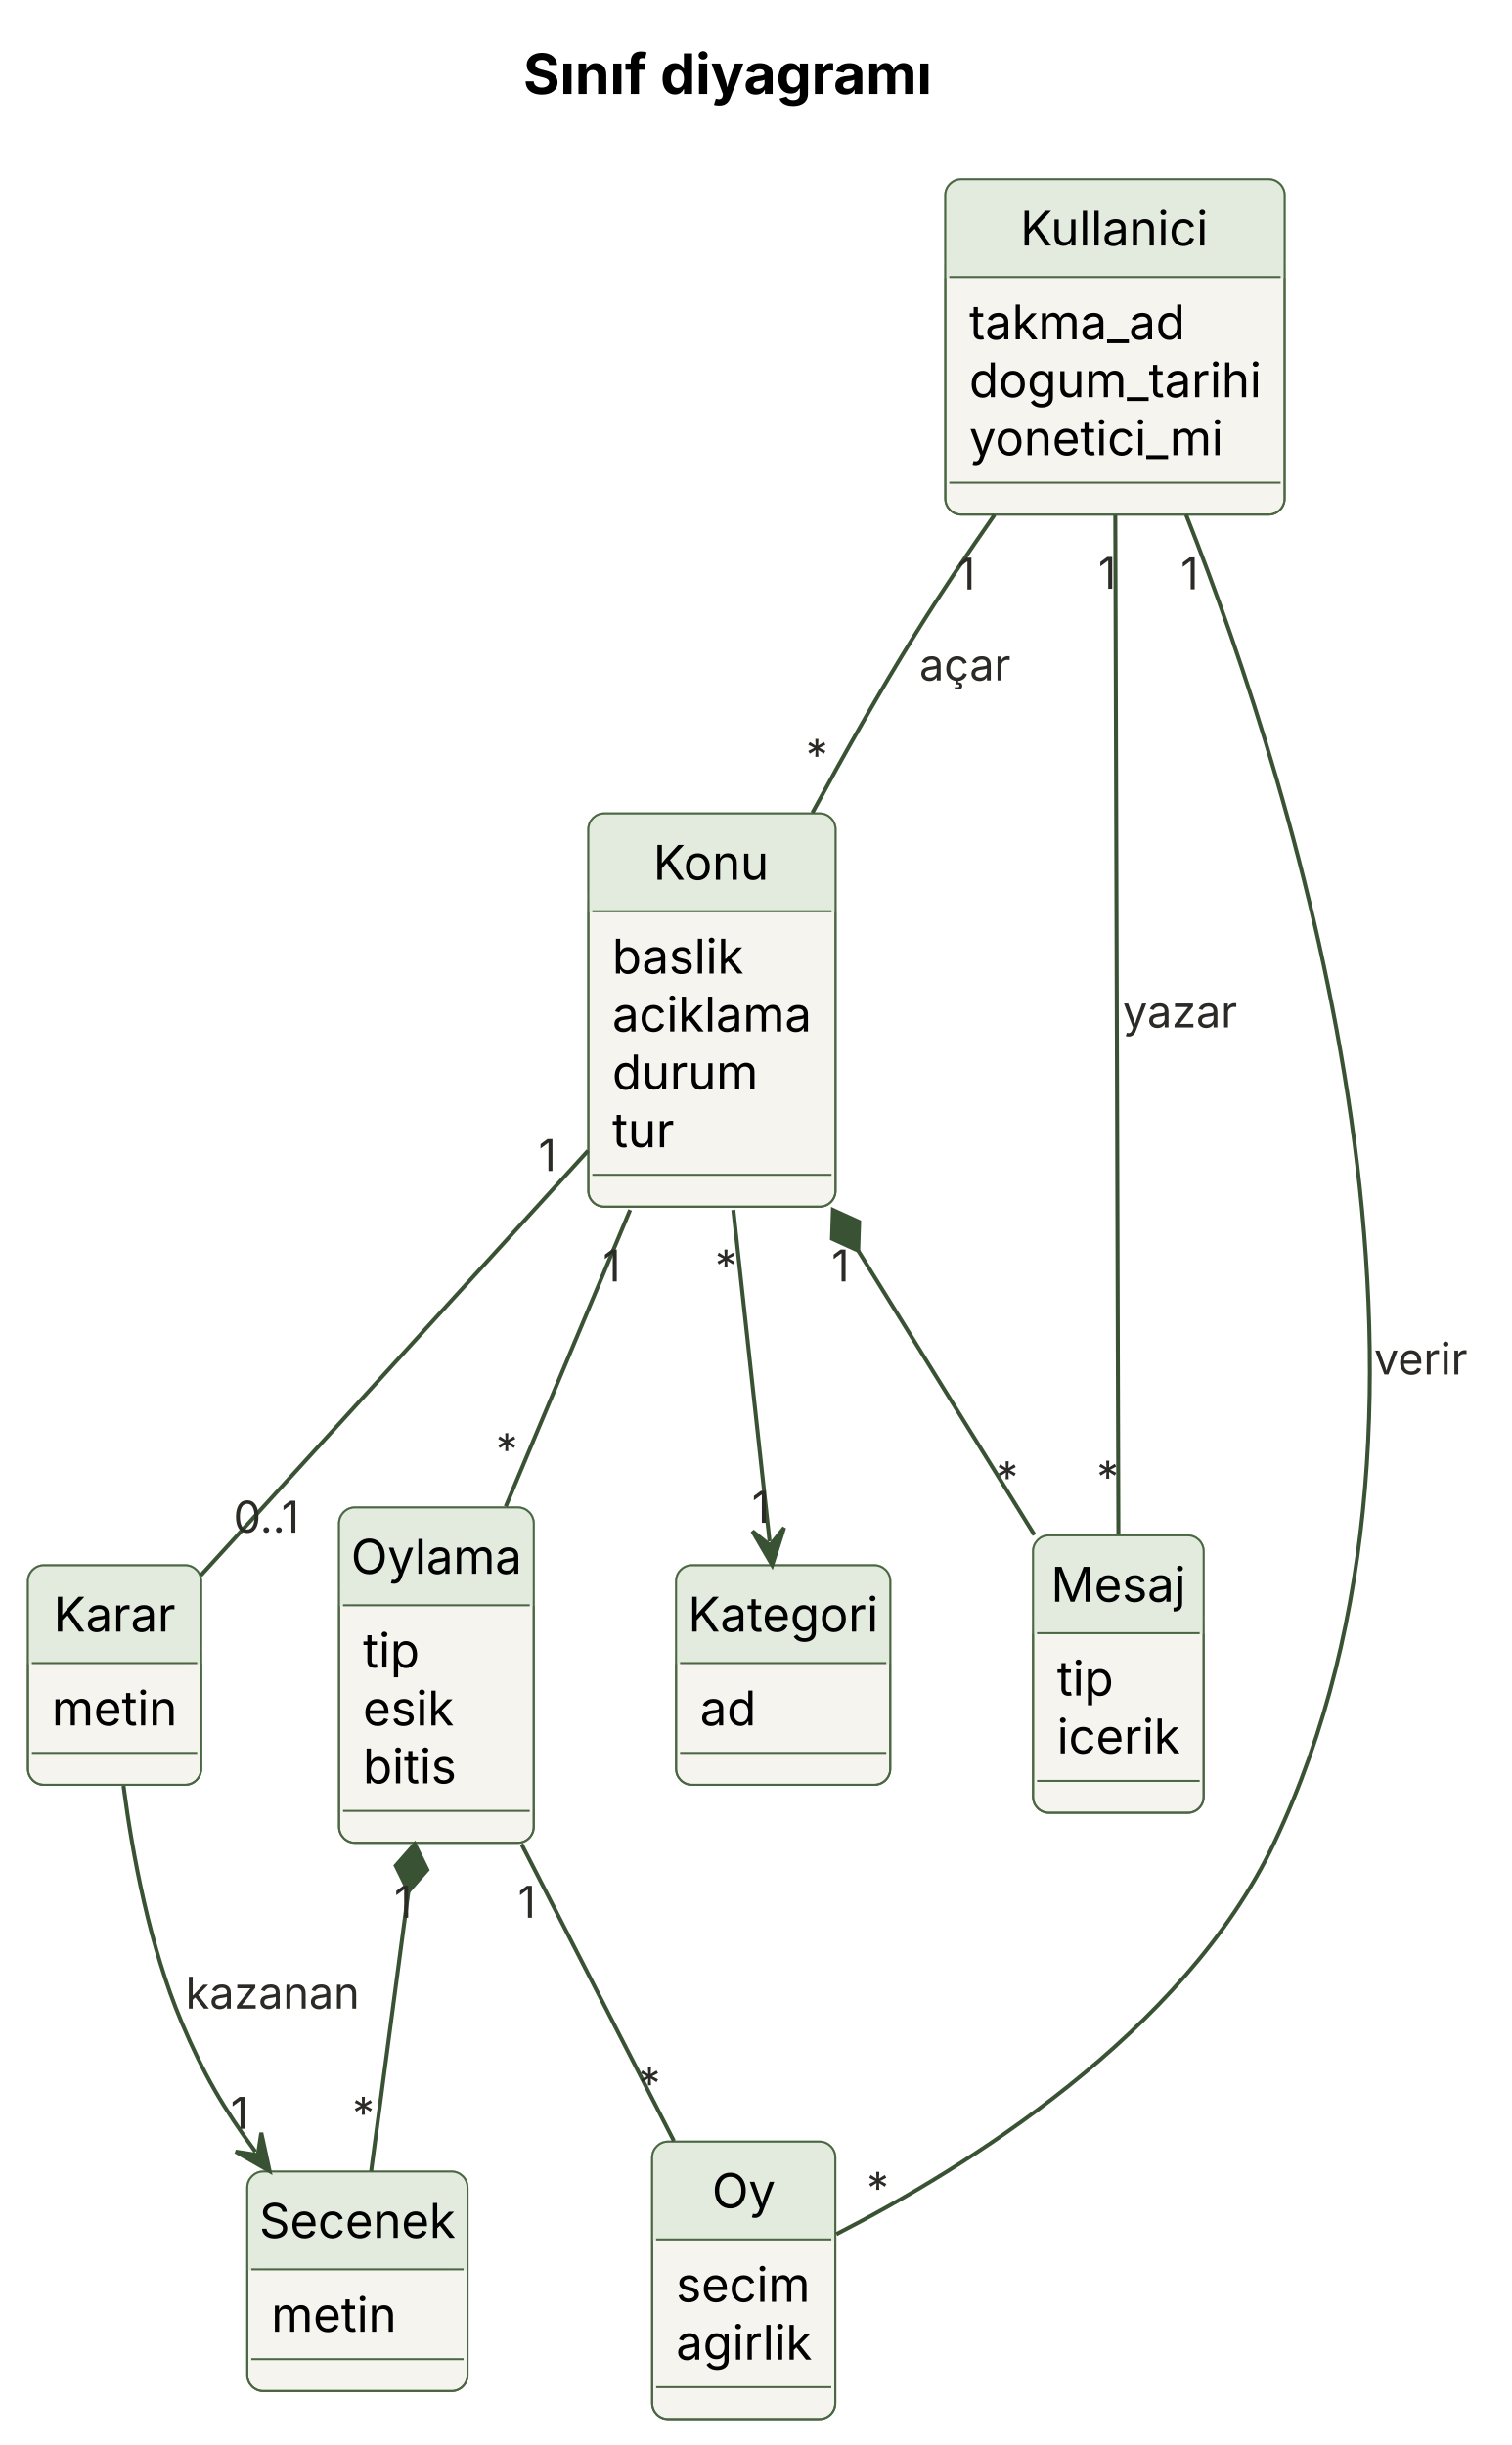
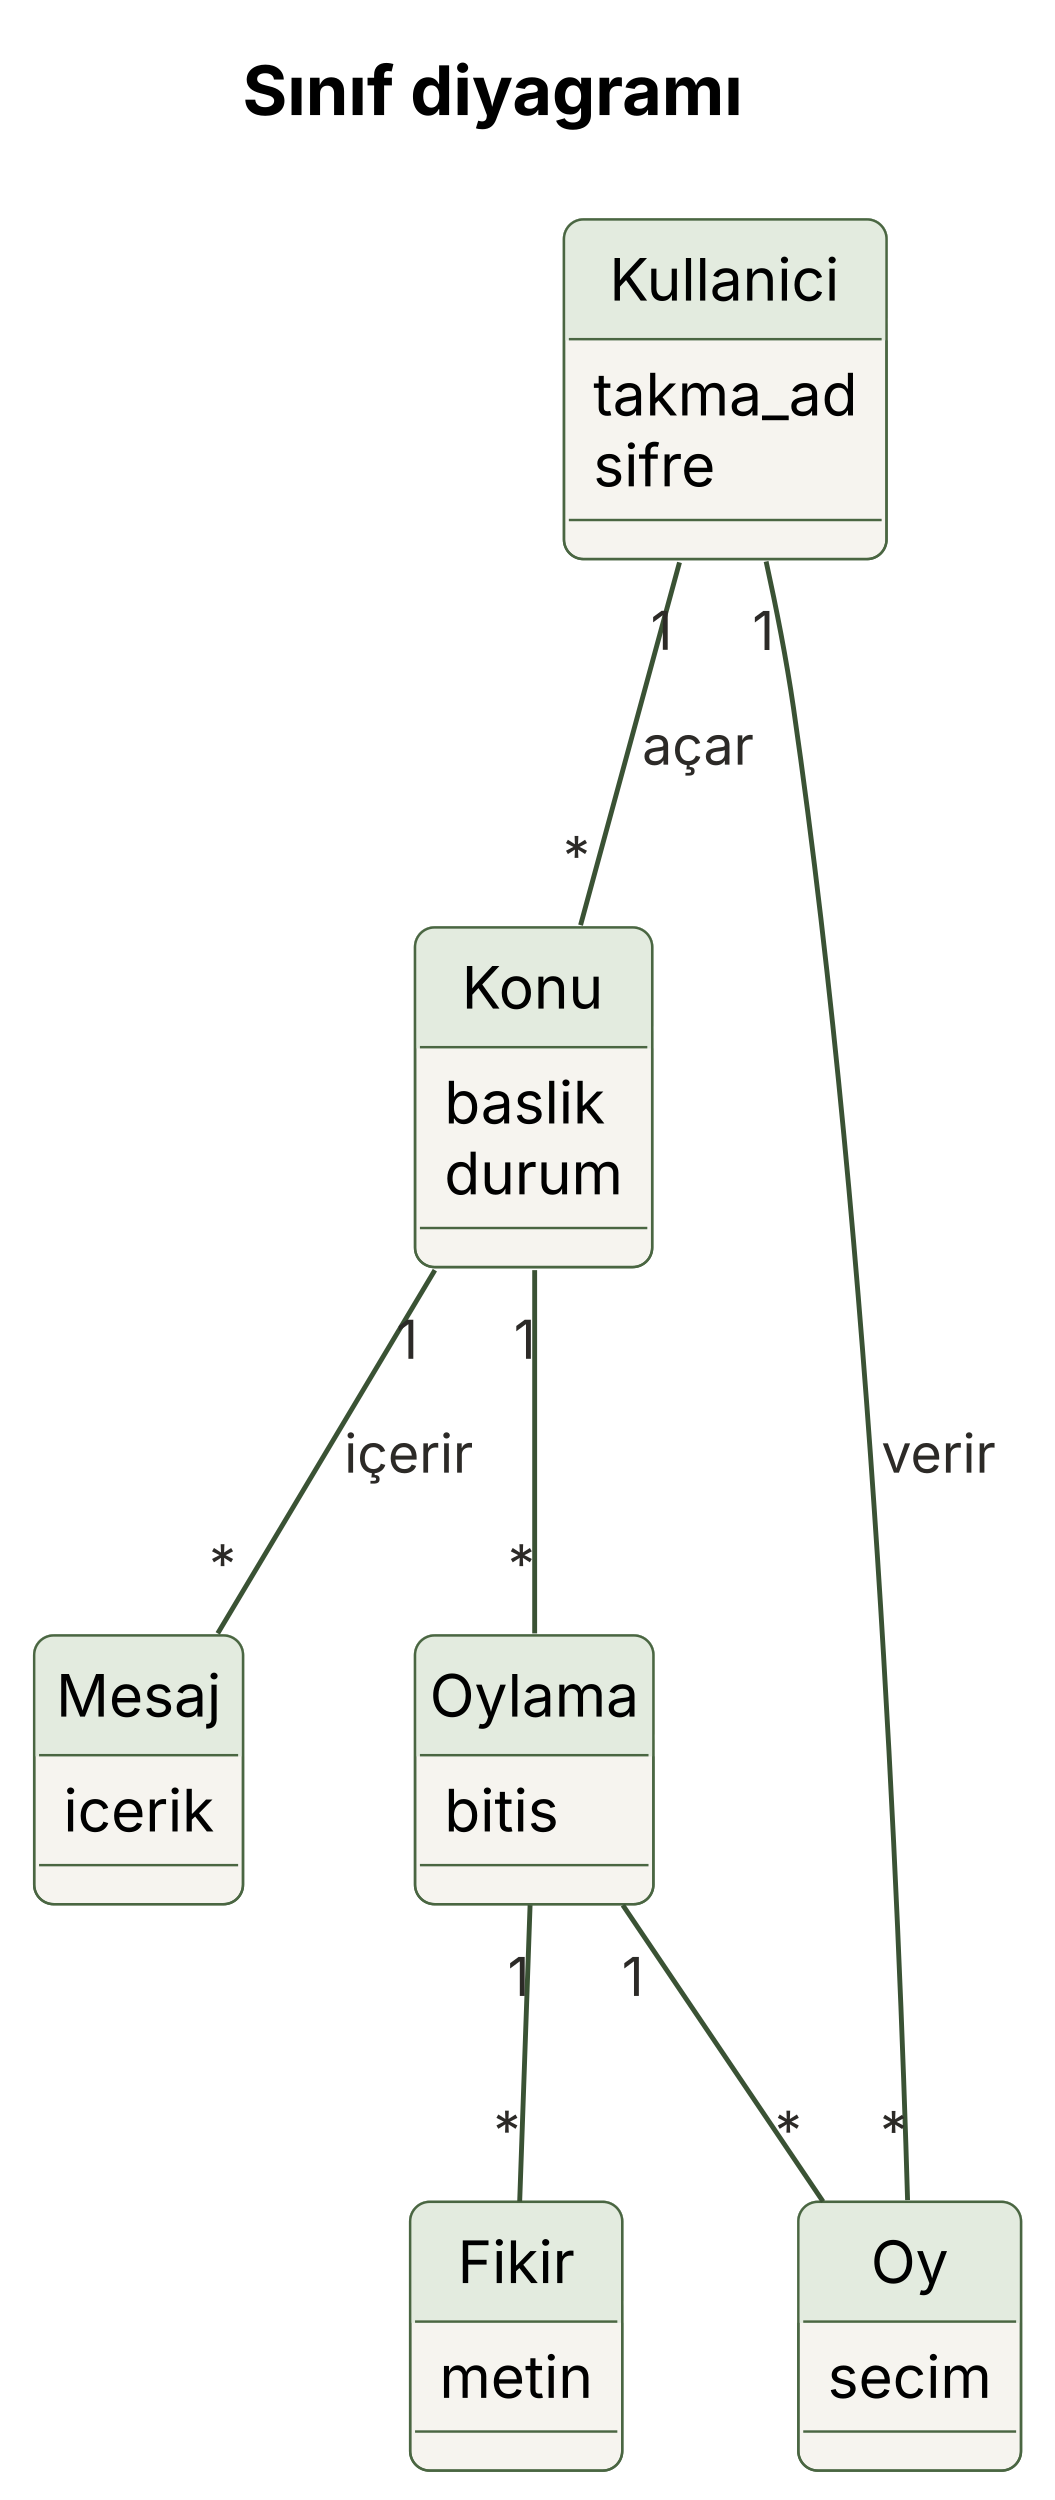
- <svg xmlns="http://www.w3.org/2000/svg" contentStyleType="text/css" data-diagram-type="CLASS" height="613px" preserveAspectRatio="none" style="width:379px;height:613px;background:#FFFFFF;" version="1.1" viewBox="0 0 379 613" width="379px" zoomAndPan="magnify">
+ <svg xmlns="http://www.w3.org/2000/svg" contentStyleType="text/css" data-diagram-type="CLASS" height="512px" preserveAspectRatio="none" style="width:216px;height:512px;background:#FFFFFF;" version="1.1" viewBox="0 0 216 512" width="216px" zoomAndPan="magnify">
  <defs />
  <g>
    <g class="title" data-source-line="2">
-       <text fill="#000000" font-family="Inter" font-size="14" font-weight="bold" lengthAdjust="spacing" textLength="102.778" x="131.196" y="23.562">Sınıf diyagramı</text>
+       <text fill="#000000" font-family="Inter" font-size="14" font-weight="bold" lengthAdjust="spacing" textLength="102.778" x="49.663" y="23.562">Sınıf diyagramı</text>
    </g>
    <g class="entity" data-entity="Kullanici" data-source-line="4" data-uid="ent0002" id="entity_Kullanici">
-       <rect fill="#F6F4EF" height="84.078" rx="4" ry="4" style="stroke:#4A6642;stroke-width:0.5;" width="85.072" x="237" y="44.94" />
-       <rect fill="#E3EBDF" height="24.52" rx="4" ry="4" style="stroke:#E3EBDF;stroke-width:0.5;" width="85.072" x="237" y="44.94" />
-       <rect fill="#E3EBDF" height="4" style="stroke:#E3EBDF;stroke-width:0.5;" width="85.072" x="237" y="65.459" />
-       <rect fill="none" height="84.078" rx="4" ry="4" style="stroke:#4A6642;stroke-width:0.5;" width="85.072" x="237" y="44.94" />
-       <text fill="#000000" font-family="Inter" font-size="12" lengthAdjust="spacing" textLength="47.467" x="255.803" y="61.565">Kullanici</text>
-       <line style="stroke:#4A6642;stroke-width:0.5;" x1="238" x2="321.072" y1="69.459" y2="69.459" />
-       <text fill="#000000" font-family="Inter" font-size="12" lengthAdjust="spacing" textLength="54.059" x="243" y="85.084">takma_ad</text>
-       <text fill="#000000" font-family="Inter" font-size="12" lengthAdjust="spacing" textLength="73.072" x="243" y="99.603">dogum_tarihi</text>
-       <text fill="#000000" font-family="Inter" font-size="12" lengthAdjust="spacing" textLength="63.51" x="243" y="114.123">yonetici_mi</text>
-       <line style="stroke:#4A6642;stroke-width:0.5;" x1="238" x2="321.072" y1="121.018" y2="121.018" />
+       <rect fill="#F6F4EF" height="69.559" rx="4" ry="4" style="stroke:#4A6642;stroke-width:0.5;" width="66.059" x="115.5" y="44.94" />
+       <rect fill="#E3EBDF" height="24.52" rx="4" ry="4" style="stroke:#E3EBDF;stroke-width:0.5;" width="66.059" x="115.5" y="44.94" />
+       <rect fill="#E3EBDF" height="4" style="stroke:#E3EBDF;stroke-width:0.5;" width="66.059" x="115.5" y="65.459" />
+       <rect fill="none" height="69.559" rx="4" ry="4" style="stroke:#4A6642;stroke-width:0.5;" width="66.059" x="115.5" y="44.94" />
+       <text fill="#000000" font-family="Inter" font-size="12" lengthAdjust="spacing" textLength="47.467" x="124.796" y="61.565">Kullanici</text>
+       <line style="stroke:#4A6642;stroke-width:0.5;" x1="116.5" x2="180.559" y1="69.459" y2="69.459" />
+       <text fill="#000000" font-family="Inter" font-size="12" lengthAdjust="spacing" textLength="54.059" x="121.5" y="85.084">takma_ad</text>
+       <text fill="#000000" font-family="Inter" font-size="12" lengthAdjust="spacing" textLength="25.195" x="121.5" y="99.603">sifre</text>
+       <line style="stroke:#4A6642;stroke-width:0.5;" x1="116.5" x2="180.559" y1="106.498" y2="106.498" />
    </g>
-     <g class="entity" data-entity="Kategori" data-source-line="9" data-uid="ent0003" id="entity_Kategori">
-       <rect fill="#F6F4EF" height="55.039" rx="4" ry="4" style="stroke:#4A6642;stroke-width:0.5;" width="53.701" x="169.5" y="392.44" />
-       <rect fill="#E3EBDF" height="24.52" rx="4" ry="4" style="stroke:#E3EBDF;stroke-width:0.5;" width="53.701" x="169.5" y="392.44" />
-       <rect fill="#E3EBDF" height="4" style="stroke:#E3EBDF;stroke-width:0.5;" width="53.701" x="169.5" y="412.959" />
-       <rect fill="none" height="55.039" rx="4" ry="4" style="stroke:#4A6642;stroke-width:0.5;" width="53.701" x="169.5" y="392.44" />
-       <text fill="#000000" font-family="Inter" font-size="12" lengthAdjust="spacing" textLength="47.701" x="172.5" y="409.065">Kategori</text>
-       <line style="stroke:#4A6642;stroke-width:0.5;" x1="170.5" x2="222.201" y1="416.959" y2="416.959" />
-       <text fill="#000000" font-family="Inter" font-size="12" lengthAdjust="spacing" textLength="14.086" x="175.5" y="432.584">ad</text>
-       <line style="stroke:#4A6642;stroke-width:0.5;" x1="170.5" x2="222.201" y1="439.478" y2="439.478" />
+     <g class="entity" data-entity="Konu" data-source-line="8" data-uid="ent0003" id="entity_Konu">
+       <rect fill="#F6F4EF" height="69.559" rx="4" ry="4" style="stroke:#4A6642;stroke-width:0.5;" width="48.568" x="85" y="189.94" />
+       <rect fill="#E3EBDF" height="24.52" rx="4" ry="4" style="stroke:#E3EBDF;stroke-width:0.5;" width="48.568" x="85" y="189.94" />
+       <rect fill="#E3EBDF" height="4" style="stroke:#E3EBDF;stroke-width:0.5;" width="48.568" x="85" y="210.459" />
+       <rect fill="none" height="69.559" rx="4" ry="4" style="stroke:#4A6642;stroke-width:0.5;" width="48.568" x="85" y="189.94" />
+       <text fill="#000000" font-family="Inter" font-size="12" lengthAdjust="spacing" textLength="29.443" x="94.562" y="206.565">Konu</text>
+       <line style="stroke:#4A6642;stroke-width:0.5;" x1="86" x2="132.568" y1="214.459" y2="214.459" />
+       <text fill="#000000" font-family="Inter" font-size="12" lengthAdjust="spacing" textLength="32.818" x="91" y="230.084">baslik</text>
+       <text fill="#000000" font-family="Inter" font-size="12" lengthAdjust="spacing" textLength="36.568" x="91" y="244.603">durum</text>
+       <line style="stroke:#4A6642;stroke-width:0.5;" x1="86" x2="132.568" y1="251.498" y2="251.498" />
    </g>
-     <g class="entity" data-entity="Konu" data-source-line="12" data-uid="ent0004" id="entity_Konu">
-       <rect fill="#F6F4EF" height="98.598" rx="4" ry="4" style="stroke:#4A6642;stroke-width:0.5;" width="61.98" x="147.5" y="203.94" />
-       <rect fill="#E3EBDF" height="24.52" rx="4" ry="4" style="stroke:#E3EBDF;stroke-width:0.5;" width="61.98" x="147.5" y="203.94" />
-       <rect fill="#E3EBDF" height="4" style="stroke:#E3EBDF;stroke-width:0.5;" width="61.98" x="147.5" y="224.459" />
-       <rect fill="none" height="98.598" rx="4" ry="4" style="stroke:#4A6642;stroke-width:0.5;" width="61.98" x="147.5" y="203.94" />
-       <text fill="#000000" font-family="Inter" font-size="12" lengthAdjust="spacing" textLength="29.443" x="163.769" y="220.565">Konu</text>
-       <line style="stroke:#4A6642;stroke-width:0.5;" x1="148.5" x2="208.481" y1="228.459" y2="228.459" />
-       <text fill="#000000" font-family="Inter" font-size="12" lengthAdjust="spacing" textLength="32.818" x="153.5" y="244.084">baslik</text>
-       <text fill="#000000" font-family="Inter" font-size="12" lengthAdjust="spacing" textLength="49.98" x="153.5" y="258.603">aciklama</text>
-       <text fill="#000000" font-family="Inter" font-size="12" lengthAdjust="spacing" textLength="36.568" x="153.5" y="273.123">durum</text>
-       <text fill="#000000" font-family="Inter" font-size="12" lengthAdjust="spacing" textLength="15.539" x="153.5" y="287.643">tur</text>
-       <line style="stroke:#4A6642;stroke-width:0.5;" x1="148.5" x2="208.481" y1="294.537" y2="294.537" />
+     <g class="entity" data-entity="Mesaj" data-source-line="12" data-uid="ent0004" id="entity_Mesaj">
+       <rect fill="#F6F4EF" height="55.039" rx="4" ry="4" style="stroke:#4A6642;stroke-width:0.5;" width="42.768" x="7" y="334.94" />
+       <rect fill="#E3EBDF" height="24.52" rx="4" ry="4" style="stroke:#E3EBDF;stroke-width:0.5;" width="42.768" x="7" y="334.94" />
+       <rect fill="#E3EBDF" height="4" style="stroke:#E3EBDF;stroke-width:0.5;" width="42.768" x="7" y="355.459" />
+       <rect fill="none" height="55.039" rx="4" ry="4" style="stroke:#4A6642;stroke-width:0.5;" width="42.768" x="7" y="334.94" />
+       <text fill="#000000" font-family="Inter" font-size="12" lengthAdjust="spacing" textLength="33.815" x="11.477" y="351.565">Mesaj</text>
+       <line style="stroke:#4A6642;stroke-width:0.5;" x1="8" x2="48.768" y1="359.459" y2="359.459" />
+       <text fill="#000000" font-family="Inter" font-size="12" lengthAdjust="spacing" textLength="30.768" x="13" y="375.084">icerik</text>
+       <line style="stroke:#4A6642;stroke-width:0.5;" x1="8" x2="48.768" y1="381.978" y2="381.978" />
    </g>
-     <g class="entity" data-entity="Mesaj" data-source-line="18" data-uid="ent0005" id="entity_Mesaj">
-       <rect fill="#F6F4EF" height="69.559" rx="4" ry="4" style="stroke:#4A6642;stroke-width:0.5;" width="42.768" x="259" y="384.94" />
-       <rect fill="#E3EBDF" height="24.52" rx="4" ry="4" style="stroke:#E3EBDF;stroke-width:0.5;" width="42.768" x="259" y="384.94" />
-       <rect fill="#E3EBDF" height="4" style="stroke:#E3EBDF;stroke-width:0.5;" width="42.768" x="259" y="405.459" />
-       <rect fill="none" height="69.559" rx="4" ry="4" style="stroke:#4A6642;stroke-width:0.5;" width="42.768" x="259" y="384.94" />
-       <text fill="#000000" font-family="Inter" font-size="12" lengthAdjust="spacing" textLength="33.815" x="263.477" y="401.565">Mesaj</text>
-       <line style="stroke:#4A6642;stroke-width:0.5;" x1="260" x2="300.768" y1="409.459" y2="409.459" />
-       <text fill="#000000" font-family="Inter" font-size="12" lengthAdjust="spacing" textLength="14.18" x="265" y="425.084">tip</text>
-       <text fill="#000000" font-family="Inter" font-size="12" lengthAdjust="spacing" textLength="30.768" x="265" y="439.603">icerik</text>
-       <line style="stroke:#4A6642;stroke-width:0.5;" x1="260" x2="300.768" y1="446.498" y2="446.498" />
+     <g class="entity" data-entity="Oylama" data-source-line="15" data-uid="ent0005" id="entity_Oylama">
+       <rect fill="#F6F4EF" height="55.039" rx="4" ry="4" style="stroke:#4A6642;stroke-width:0.5;" width="48.815" x="85" y="334.94" />
+       <rect fill="#E3EBDF" height="24.52" rx="4" ry="4" style="stroke:#E3EBDF;stroke-width:0.5;" width="48.815" x="85" y="334.94" />
+       <rect fill="#E3EBDF" height="4" style="stroke:#E3EBDF;stroke-width:0.5;" width="48.815" x="85" y="355.459" />
+       <rect fill="none" height="55.039" rx="4" ry="4" style="stroke:#4A6642;stroke-width:0.5;" width="48.815" x="85" y="334.94" />
+       <text fill="#000000" font-family="Inter" font-size="12" lengthAdjust="spacing" textLength="42.815" x="88" y="351.565">Oylama</text>
+       <line style="stroke:#4A6642;stroke-width:0.5;" x1="86" x2="132.815" y1="359.459" y2="359.459" />
+       <text fill="#000000" font-family="Inter" font-size="12" lengthAdjust="spacing" textLength="23.42" x="91" y="375.084">bitis</text>
+       <line style="stroke:#4A6642;stroke-width:0.5;" x1="86" x2="132.815" y1="381.978" y2="381.978" />
    </g>
-     <g class="entity" data-entity="Oylama" data-source-line="22" data-uid="ent0006" id="entity_Oylama">
-       <rect fill="#F6F4EF" height="84.078" rx="4" ry="4" style="stroke:#4A6642;stroke-width:0.5;" width="48.815" x="85" y="377.94" />
-       <rect fill="#E3EBDF" height="24.52" rx="4" ry="4" style="stroke:#E3EBDF;stroke-width:0.5;" width="48.815" x="85" y="377.94" />
-       <rect fill="#E3EBDF" height="4" style="stroke:#E3EBDF;stroke-width:0.5;" width="48.815" x="85" y="398.459" />
-       <rect fill="none" height="84.078" rx="4" ry="4" style="stroke:#4A6642;stroke-width:0.5;" width="48.815" x="85" y="377.94" />
-       <text fill="#000000" font-family="Inter" font-size="12" lengthAdjust="spacing" textLength="42.815" x="88" y="394.565">Oylama</text>
-       <line style="stroke:#4A6642;stroke-width:0.5;" x1="86" x2="132.815" y1="402.459" y2="402.459" />
-       <text fill="#000000" font-family="Inter" font-size="12" lengthAdjust="spacing" textLength="14.18" x="91" y="418.084">tip</text>
-       <text fill="#000000" font-family="Inter" font-size="12" lengthAdjust="spacing" textLength="22.822" x="91" y="432.603">esik</text>
-       <text fill="#000000" font-family="Inter" font-size="12" lengthAdjust="spacing" textLength="23.42" x="91" y="447.123">bitis</text>
-       <line style="stroke:#4A6642;stroke-width:0.5;" x1="86" x2="132.815" y1="454.018" y2="454.018" />
+     <g class="entity" data-entity="Fikir" data-source-line="18" data-uid="ent0006" id="entity_Fikir">
+       <rect fill="#F6F4EF" height="55.039" rx="4" ry="4" style="stroke:#4A6642;stroke-width:0.5;" width="43.43" x="84" y="450.94" />
+       <rect fill="#E3EBDF" height="24.52" rx="4" ry="4" style="stroke:#E3EBDF;stroke-width:0.5;" width="43.43" x="84" y="450.94" />
+       <rect fill="#E3EBDF" height="4" style="stroke:#E3EBDF;stroke-width:0.5;" width="43.43" x="84" y="471.459" />
+       <rect fill="none" height="55.039" rx="4" ry="4" style="stroke:#4A6642;stroke-width:0.5;" width="43.43" x="84" y="450.94" />
+       <text fill="#000000" font-family="Inter" font-size="12" lengthAdjust="spacing" textLength="24" x="93.715" y="467.565">Fikir</text>
+       <line style="stroke:#4A6642;stroke-width:0.5;" x1="85" x2="126.43" y1="475.459" y2="475.459" />
+       <text fill="#000000" font-family="Inter" font-size="12" lengthAdjust="spacing" textLength="31.43" x="90" y="491.084">metin</text>
+       <line style="stroke:#4A6642;stroke-width:0.5;" x1="85" x2="126.43" y1="497.978" y2="497.978" />
    </g>
-     <g class="entity" data-entity="Secenek" data-source-line="27" data-uid="ent0007" id="entity_Secenek">
-       <rect fill="#F6F4EF" height="55.039" rx="4" ry="4" style="stroke:#4A6642;stroke-width:0.5;" width="55.219" x="62" y="544.439" />
-       <rect fill="#E3EBDF" height="24.52" rx="4" ry="4" style="stroke:#E3EBDF;stroke-width:0.5;" width="55.219" x="62" y="544.439" />
-       <rect fill="#E3EBDF" height="4" style="stroke:#E3EBDF;stroke-width:0.5;" width="55.219" x="62" y="564.959" />
-       <rect fill="none" height="55.039" rx="4" ry="4" style="stroke:#4A6642;stroke-width:0.5;" width="55.219" x="62" y="544.439" />
-       <text fill="#000000" font-family="Inter" font-size="12" lengthAdjust="spacing" textLength="49.219" x="65" y="561.064">Secenek</text>
-       <line style="stroke:#4A6642;stroke-width:0.5;" x1="63" x2="116.219" y1="568.959" y2="568.959" />
-       <text fill="#000000" font-family="Inter" font-size="12" lengthAdjust="spacing" textLength="31.43" x="68" y="584.584">metin</text>
-       <line style="stroke:#4A6642;stroke-width:0.5;" x1="63" x2="116.219" y1="591.479" y2="591.479" />
+     <g class="entity" data-entity="Oy" data-source-line="21" data-uid="ent0007" id="entity_Oy">
+       <rect fill="#F6F4EF" height="55.039" rx="4" ry="4" style="stroke:#4A6642;stroke-width:0.5;" width="45.603" x="163.5" y="450.94" />
+       <rect fill="#E3EBDF" height="24.52" rx="4" ry="4" style="stroke:#E3EBDF;stroke-width:0.5;" width="45.603" x="163.5" y="450.94" />
+       <rect fill="#E3EBDF" height="4" style="stroke:#E3EBDF;stroke-width:0.5;" width="45.603" x="163.5" y="471.459" />
+       <rect fill="none" height="55.039" rx="4" ry="4" style="stroke:#4A6642;stroke-width:0.5;" width="45.603" x="163.5" y="450.94" />
+       <text fill="#000000" font-family="Inter" font-size="12" lengthAdjust="spacing" textLength="15.92" x="178.342" y="467.565">Oy</text>
+       <line style="stroke:#4A6642;stroke-width:0.5;" x1="164.5" x2="208.103" y1="475.459" y2="475.459" />
+       <text fill="#000000" font-family="Inter" font-size="12" lengthAdjust="spacing" textLength="33.603" x="169.5" y="491.084">secim</text>
+       <line style="stroke:#4A6642;stroke-width:0.5;" x1="164.5" x2="208.103" y1="497.978" y2="497.978" />
    </g>
-     <g class="entity" data-entity="Oy" data-source-line="30" data-uid="ent0008" id="entity_Oy">
-       <rect fill="#F6F4EF" height="69.559" rx="4" ry="4" style="stroke:#4A6642;stroke-width:0.5;" width="45.92" x="163.5" y="536.939" />
-       <rect fill="#E3EBDF" height="24.52" rx="4" ry="4" style="stroke:#E3EBDF;stroke-width:0.5;" width="45.92" x="163.5" y="536.939" />
-       <rect fill="#E3EBDF" height="4" style="stroke:#E3EBDF;stroke-width:0.5;" width="45.92" x="163.5" y="557.459" />
-       <rect fill="none" height="69.559" rx="4" ry="4" style="stroke:#4A6642;stroke-width:0.5;" width="45.92" x="163.5" y="536.939" />
-       <text fill="#000000" font-family="Inter" font-size="12" lengthAdjust="spacing" textLength="15.92" x="178.5" y="553.564">Oy</text>
-       <line style="stroke:#4A6642;stroke-width:0.5;" x1="164.5" x2="208.42" y1="561.459" y2="561.459" />
-       <text fill="#000000" font-family="Inter" font-size="12" lengthAdjust="spacing" textLength="33.603" x="169.5" y="577.084">secim</text>
-       <text fill="#000000" font-family="Inter" font-size="12" lengthAdjust="spacing" textLength="33.92" x="169.5" y="591.604">agirlik</text>
-       <line style="stroke:#4A6642;stroke-width:0.5;" x1="164.5" x2="208.42" y1="598.498" y2="598.498" />
+     <g class="link" data-entity-1="Kullanici" data-entity-2="Konu" data-source-line="25" data-uid="lnk8" id="link_Kullanici_Konu">
+       <path codeLine="25" d="M139.16,115.189 C133.03,137.669 125.04,166.95 118.9,189.47" fill="none" id="Kullanici-Konu" style="stroke:#3A5234;stroke-width:1;" />
+       <text fill="#2C2A27" font-family="Inter" font-size="11" lengthAdjust="spacing" textLength="22.779" x="131.5" y="156.596">açar</text>
+       <text fill="#2C2A27" font-family="Inter" font-size="11" lengthAdjust="spacing" textLength="4.474" x="133.247" y="133.086">1</text>
+       <text fill="#2C2A27" font-family="Inter" font-size="11" lengthAdjust="spacing" textLength="5.511" x="115.305" y="179.197">*</text>
    </g>
-     <g class="entity" data-entity="Karar" data-source-line="34" data-uid="ent0009" id="entity_Karar">
-       <rect fill="#F6F4EF" height="55.039" rx="4" ry="4" style="stroke:#4A6642;stroke-width:0.5;" width="43.43" x="7" y="392.44" />
-       <rect fill="#E3EBDF" height="24.52" rx="4" ry="4" style="stroke:#E3EBDF;stroke-width:0.5;" width="43.43" x="7" y="392.44" />
-       <rect fill="#E3EBDF" height="4" style="stroke:#E3EBDF;stroke-width:0.5;" width="43.43" x="7" y="412.959" />
-       <rect fill="none" height="55.039" rx="4" ry="4" style="stroke:#4A6642;stroke-width:0.5;" width="43.43" x="7" y="392.44" />
-       <text fill="#000000" font-family="Inter" font-size="12" lengthAdjust="spacing" textLength="30.574" x="13.428" y="409.065">Karar</text>
-       <line style="stroke:#4A6642;stroke-width:0.5;" x1="8" x2="49.43" y1="416.959" y2="416.959" />
-       <text fill="#000000" font-family="Inter" font-size="12" lengthAdjust="spacing" textLength="31.43" x="13" y="432.584">metin</text>
-       <line style="stroke:#4A6642;stroke-width:0.5;" x1="8" x2="49.43" y1="439.478" y2="439.478" />
+     <g class="link" data-entity-1="Konu" data-entity-2="Mesaj" data-source-line="26" data-uid="lnk9" id="link_Konu_Mesaj">
+       <path codeLine="26" d="M89.06,260.13 C75.28,283.18 57.36,313.159 44.59,334.519" fill="none" id="Konu-Mesaj" style="stroke:#3A5234;stroke-width:1;" />
+       <text fill="#2C2A27" font-family="Inter" font-size="11" lengthAdjust="spacing" textLength="26.308" x="70.5" y="301.596">içerir</text>
+       <text fill="#2C2A27" font-family="Inter" font-size="11" lengthAdjust="spacing" textLength="4.474" x="81.144" y="278.279">1</text>
+       <text fill="#2C2A27" font-family="Inter" font-size="11" lengthAdjust="spacing" textLength="5.511" x="42.819" y="324.247">*</text>
    </g>
-     <g class="link" data-entity-1="Kullanici" data-entity-2="Konu" data-source-line="38" data-uid="lnk10" id="link_Kullanici_Konu">
-       <path codeLine="38" d="M249.34,129.079 C242.6,138.73 235.63,149.079 229.5,158.94 C220.61,173.23 211.6,189.169 203.67,203.79" fill="none" id="Kullanici-Konu" style="stroke:#3A5234;stroke-width:1;" />
-       <text fill="#2C2A27" font-family="Inter" font-size="11" lengthAdjust="spacing" textLength="22.779" x="230.5" y="170.596">açar</text>
-       <text fill="#2C2A27" font-family="Inter" font-size="11" lengthAdjust="spacing" textLength="4.474" x="240.047" y="147.811">1</text>
-       <text fill="#2C2A27" font-family="Inter" font-size="11" lengthAdjust="spacing" textLength="5.511" x="202.039" y="193.251">*</text>
+     <g class="link" data-entity-1="Konu" data-entity-2="Oylama" data-source-line="27" data-uid="lnk10" id="link_Konu_Oylama">
+       <path codeLine="27" d="M109.5,260.13 C109.5,283.18 109.5,313.159 109.5,334.519" fill="none" id="Konu-Oylama" style="stroke:#3A5234;stroke-width:1;" />
+       <text fill="#2C2A27" font-family="Inter" font-size="11" lengthAdjust="spacing" textLength="4.474" x="105.224" y="278.279">1</text>
+       <text fill="#2C2A27" font-family="Inter" font-size="11" lengthAdjust="spacing" textLength="5.511" x="104.002" y="324.247">*</text>
    </g>
-     <g class="link" data-entity-1="Konu" data-entity-2="Kategori" data-source-line="39" data-uid="lnk11" id="link_Konu_Kategori">
-       <path codeLine="39" d="M183.85,303.349 C187.04,332.519 190.316,362.455 192.946,386.435" fill="none" id="Konu-to-Kategori" style="stroke:#3A5234;stroke-width:1;" />
-       <polygon fill="#3A5234" points="193.6,392.399,196.595,383.017,193.055,387.429,188.643,383.889,193.6,392.399" style="stroke:#3A5234;stroke-width:1;" />
-       <text fill="#2C2A27" font-family="Inter" font-size="11" lengthAdjust="spacing" textLength="5.511" x="179.249" y="321.279">*</text>
-       <text fill="#2C2A27" font-family="Inter" font-size="11" lengthAdjust="spacing" textLength="4.474" x="188.5" y="381.791">1</text>
+     <g class="link" data-entity-1="Oylama" data-entity-2="Fikir" data-source-line="28" data-uid="lnk11" id="link_Oylama_Fikir">
+       <path codeLine="28" d="M108.56,390.17 C107.92,408.459 107.07,432.62 106.43,450.88" fill="none" id="Oylama-Fikir" style="stroke:#3A5234;stroke-width:1;" />
+       <text fill="#2C2A27" font-family="Inter" font-size="11" lengthAdjust="spacing" textLength="4.474" x="103.956" y="408.773">1</text>
+       <text fill="#2C2A27" font-family="Inter" font-size="11" lengthAdjust="spacing" textLength="5.511" x="101.057" y="440.267">*</text>
    </g>
-     <g class="link" data-entity-1="Konu" data-entity-2="Mesaj" data-source-line="40" data-uid="lnk12" id="link_Konu_Mesaj">
-       <path codeLine="40" d="M215.153,313.549 C231.412,339.779 244.74,361.26 259.34,384.82" fill="none" id="Konu-backto-Mesaj" style="stroke:#3A5234;stroke-width:1;" />
-       <polygon fill="#3A5234" points="208.83,303.349,208.591,310.557,215.153,313.549,215.391,306.342,208.83,303.349" style="stroke:#3A5234;stroke-width:1;" />
-       <text fill="#2C2A27" font-family="Inter" font-size="11" lengthAdjust="spacing" textLength="4.474" x="208.491" y="321.279">1</text>
-       <text fill="#2C2A27" font-family="Inter" font-size="11" lengthAdjust="spacing" textLength="5.511" x="249.755" y="374.356">*</text>
+     <g class="link" data-entity-1="Oylama" data-entity-2="Oy" data-source-line="29" data-uid="lnk12" id="link_Oylama_Oy">
+       <path codeLine="29" d="M127.55,390.17 C139.91,408.459 156.23,432.62 168.56,450.88" fill="none" id="Oylama-Oy" style="stroke:#3A5234;stroke-width:1;" />
+       <text fill="#2C2A27" font-family="Inter" font-size="11" lengthAdjust="spacing" textLength="4.474" x="127.338" y="408.773">1</text>
+       <text fill="#2C2A27" font-family="Inter" font-size="11" lengthAdjust="spacing" textLength="5.511" x="158.688" y="440.267">*</text>
    </g>
-     <g class="link" data-entity-1="Kullanici" data-entity-2="Mesaj" data-source-line="41" data-uid="lnk13" id="link_Kullanici_Mesaj">
-       <path codeLine="41" d="M279.62,129.19 C279.82,195.22 280.21,323.43 280.4,384.709" fill="none" id="Kullanici-Mesaj" style="stroke:#3A5234;stroke-width:1;" />
-       <text fill="#2C2A27" font-family="Inter" font-size="11" lengthAdjust="spacing" textLength="28.752" x="281.5" y="257.596">yazar</text>
-       <text fill="#2C2A27" font-family="Inter" font-size="11" lengthAdjust="spacing" textLength="4.474" x="275.352" y="147.634">1</text>
-       <text fill="#2C2A27" font-family="Inter" font-size="11" lengthAdjust="spacing" textLength="5.511" x="274.961" y="374.224">*</text>
-     </g>
-     <g class="link" data-entity-1="Konu" data-entity-2="Oylama" data-source-line="42" data-uid="lnk14" id="link_Konu_Oylama">
-       <path codeLine="42" d="M157.98,303.349 C148.05,327.029 136.26,355.139 126.79,377.709" fill="none" id="Konu-Oylama" style="stroke:#3A5234;stroke-width:1;" />
-       <text fill="#2C2A27" font-family="Inter" font-size="11" lengthAdjust="spacing" textLength="4.474" x="151.126" y="321.279">1</text>
-       <text fill="#2C2A27" font-family="Inter" font-size="11" lengthAdjust="spacing" textLength="5.511" x="124.297" y="367.314">*</text>
-     </g>
-     <g class="link" data-entity-1="Oylama" data-entity-2="Secenek" data-source-line="43" data-uid="lnk15" id="link_Oylama_Secenek">
-       <path codeLine="43" d="M102.394,474.224 C98.904,500.404 96.08,521.6 93.05,544.33" fill="none" id="Oylama-backto-Secenek" style="stroke:#3A5234;stroke-width:1;" />
-       <polygon fill="#3A5234" points="103.98,462.329,99.222,467.748,102.394,474.224,107.152,468.805,103.98,462.329" style="stroke:#3A5234;stroke-width:1;" />
-       <text fill="#2C2A27" font-family="Inter" font-size="11" lengthAdjust="spacing" textLength="4.474" x="98.834" y="480.796">1</text>
-       <text fill="#2C2A27" font-family="Inter" font-size="11" lengthAdjust="spacing" textLength="5.511" x="88.341" y="533.704">*</text>
-     </g>
-     <g class="link" data-entity-1="Oylama" data-entity-2="Oy" data-source-line="44" data-uid="lnk16" id="link_Oylama_Oy">
-       <path codeLine="44" d="M130.74,462.329 C142.76,485.74 157.61,514.659 168.96,536.779" fill="none" id="Oylama-Oy" style="stroke:#3A5234;stroke-width:1;" />
-       <text fill="#2C2A27" font-family="Inter" font-size="11" lengthAdjust="spacing" textLength="4.474" x="129.859" y="480.796">1</text>
-       <text fill="#2C2A27" font-family="Inter" font-size="11" lengthAdjust="spacing" textLength="5.511" x="160.073" y="526.308">*</text>
-     </g>
-     <g class="link" data-entity-1="Kullanici" data-entity-2="Oy" data-source-line="45" data-uid="lnk17" id="link_Kullanici_Oy">
-       <path codeLine="45" d="M297.36,129.03 C325.59,200.489 372.17,350.68 319.5,461.94 C296.76,509.969 241.34,543.909 209.68,560.13" fill="none" id="Kullanici-Oy" style="stroke:#3A5234;stroke-width:1;" />
-       <text fill="#2C2A27" font-family="Inter" font-size="11" lengthAdjust="spacing" textLength="23.541" x="344.5" y="344.596">verir</text>
-       <text fill="#2C2A27" font-family="Inter" font-size="11" lengthAdjust="spacing" textLength="4.474" x="296.02" y="147.753">1</text>
-       <text fill="#2C2A27" font-family="Inter" font-size="11" lengthAdjust="spacing" textLength="5.511" x="217.31" y="552.517">*</text>
-     </g>
-     <g class="link" data-entity-1="Konu" data-entity-2="Karar" data-source-line="46" data-uid="lnk18" id="link_Konu_Karar">
-       <path codeLine="46" d="M147.42,288.519 C118.42,320.329 75.88,366.979 50.32,395.01" fill="none" id="Konu-Karar" style="stroke:#3A5234;stroke-width:1;" />
-       <text fill="#2C2A27" font-family="Inter" font-size="11" lengthAdjust="spacing" textLength="4.474" x="135.006" y="293.591">1</text>
-       <text fill="#2C2A27" font-family="Inter" font-size="11" lengthAdjust="spacing" textLength="17.752" x="58.512" y="384.255">0..1</text>
-     </g>
-     <g class="link" data-entity-1="Karar" data-entity-2="Secenek" data-source-line="47" data-uid="lnk19" id="link_Karar_Secenek">
-       <path codeLine="47" d="M30.96,447.729 C33.23,465.13 37.52,488.01 45.5,506.94 C51.05,520.11 56.005,528.509 64.055,539.499" fill="none" id="Karar-to-Secenek" style="stroke:#3A5234;stroke-width:1;" />
-       <polygon fill="#3A5234" points="67.6,544.34,65.509,534.715,64.645,540.306,59.055,539.442,67.6,544.34" style="stroke:#3A5234;stroke-width:1;" />
-       <text fill="#2C2A27" font-family="Inter" font-size="11" lengthAdjust="spacing" textLength="43.64" x="46.5" y="503.596">kazanan</text>
-       <text fill="#2C2A27" font-family="Inter" font-size="11" lengthAdjust="spacing" textLength="4.474" x="57.806" y="533.717">1</text>
+     <g class="link" data-entity-1="Kullanici" data-entity-2="Oy" data-source-line="30" data-uid="lnk13" id="link_Kullanici_Oy">
+       <path codeLine="30" d="M156.9,114.99 C159.01,124.62 161.08,135.149 162.5,144.94 C178.83,257.779 184.24,393.849 185.87,450.579" fill="none" id="Kullanici-Oy" style="stroke:#3A5234;stroke-width:1;" />
+       <text fill="#2C2A27" font-family="Inter" font-size="11" lengthAdjust="spacing" textLength="23.541" x="180.5" y="301.596">verir</text>
+       <text fill="#2C2A27" font-family="Inter" font-size="11" lengthAdjust="spacing" textLength="4.474" x="154.077" y="133.114">1</text>
+       <text fill="#2C2A27" font-family="Inter" font-size="11" lengthAdjust="spacing" textLength="5.511" x="180.251" y="440.321">*</text>
    </g>
  </g>
</svg>
